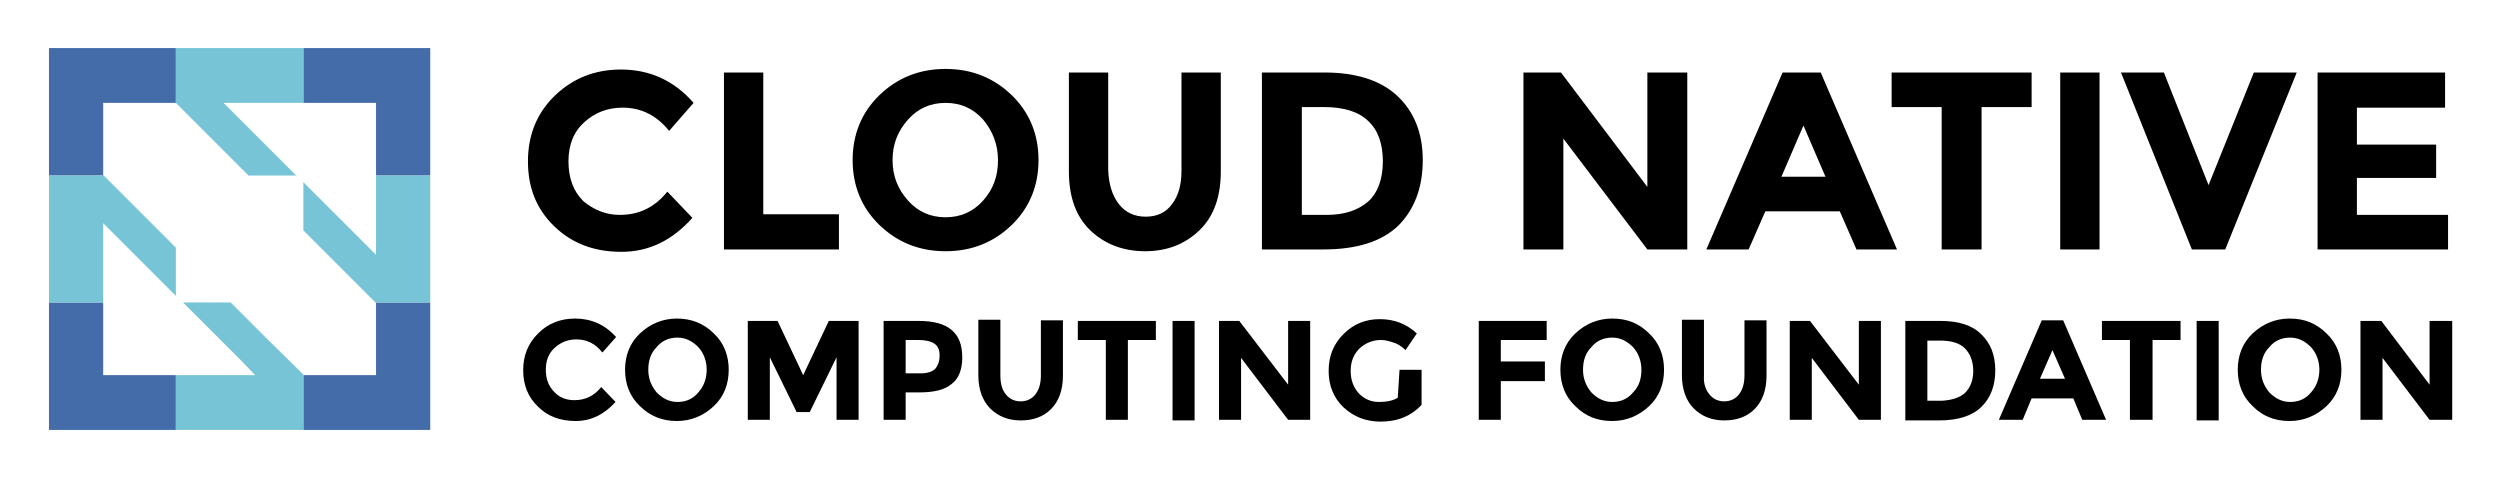
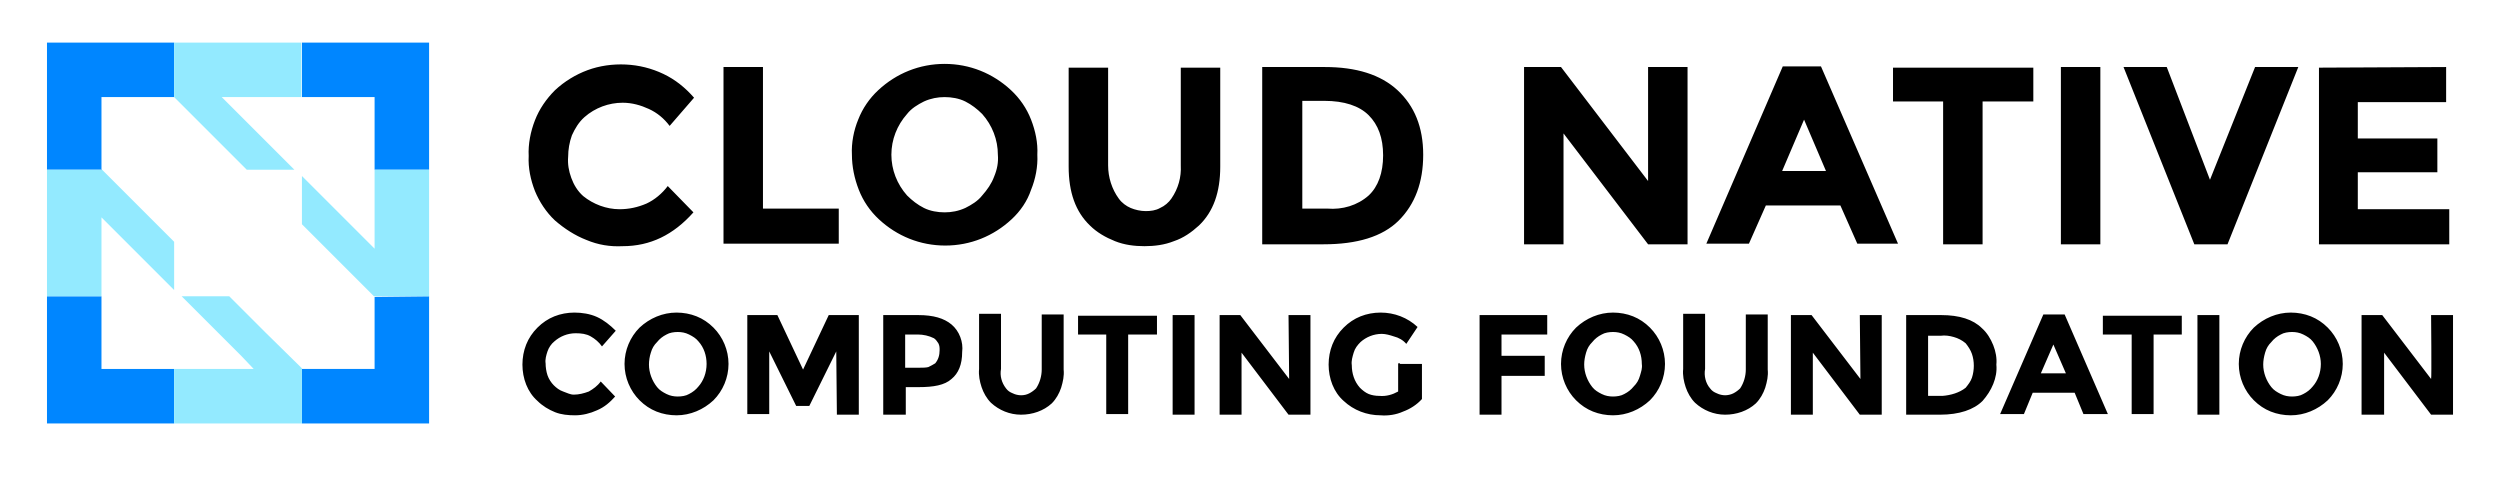
- <svg xmlns="http://www.w3.org/2000/svg" role="img" viewBox="-2.82 -4.07 419.64 80.14">
-   <style>svg {enable-background:new 0 0 414 73}</style>
-   <path d="M101.2 32c3.3 0 5.9-1.3 8-3.9l4.2 4.4c-3.4 3.8-7.3 5.7-11.9 5.7-4.6 0-8.3-1.4-11.3-4.3s-4.4-6.5-4.4-10.9 1.5-8.1 4.5-11c3-2.9 6.7-4.4 11.1-4.4 4.9 0 9 1.9 12.2 5.6l-4.1 4.7c-2.1-2.6-4.7-3.9-7.8-3.9-2.5 0-4.6.8-6.4 2.4-1.8 1.6-2.7 3.8-2.7 6.6s.8 5 2.5 6.7c1.7 1.4 3.7 2.3 6.1 2.3zm17.5 5.8V8.1h6.6v23.8H138v5.9zm48.3-4.1c-3 2.9-6.7 4.4-11.1 4.4-4.4 0-8.1-1.5-11.1-4.4-3-2.9-4.5-6.6-4.5-10.9s1.5-8 4.5-10.9c3-2.9 6.7-4.4 11.1-4.4 4.4 0 8.1 1.5 11.1 4.4 3 2.9 4.5 6.6 4.5 10.9s-1.5 8-4.5 10.9zm-2.3-10.9c0-2.6-.9-4.9-2.5-6.8-1.7-1.9-3.8-2.8-6.3-2.8s-4.6.9-6.3 2.8c-1.7 1.9-2.6 4.1-2.6 6.8s.9 4.9 2.6 6.8c1.7 1.9 3.8 2.8 6.3 2.8s4.6-.9 6.3-2.8 2.5-4.1 2.5-6.8zm20.3 7.4c1.1 1.4 2.6 2.1 4.5 2.1s3.4-.7 4.4-2.1c1.1-1.4 1.6-3.3 1.6-5.6V8.1h6.6v16.6c0 4.3-1.2 7.6-3.6 9.9-2.4 2.3-5.4 3.5-9.1 3.5-3.7 0-6.8-1.2-9.2-3.5-2.4-2.3-3.6-5.6-3.6-9.9V8.1h6.6v16.4c.1 2.4.7 4.3 1.8 5.7zM231.7 12c2.8 2.6 4.3 6.2 4.3 10.8s-1.4 8.3-4.1 11c-2.8 2.7-7 4-12.6 4H209V8.1h10.5c5.3 0 9.4 1.3 12.2 3.9zm-4.8 17.7c1.6-1.5 2.4-3.8 2.4-6.7 0-2.9-.8-5.2-2.4-6.7-1.6-1.6-4.1-2.4-7.5-2.4h-3.7V32h4.2c3 0 5.3-.8 7-2.3zm46.8-21.6h6.7v29.7h-6.7l-14.1-18.6v18.6h-6.7V8.1h6.3l14.5 19.2zm35.1 29.7l-2.8-6.4h-12.5l-2.8 6.4h-7.1l12.8-29.7h6.4l12.8 29.7h-6.8zM299.9 17l-3.7 8.6h7.4l-3.7-8.6zm29.9-3.1v23.9h-6.7V13.9h-8.4V8.1h23.5v5.8zM343 8.1h6.6v29.7H343zM367.9 27l7.6-18.9h7.2l-12 29.7h-5.6L353.2 8.1h7.2zm39.7-18.9V14h-14.8v6.2h13.3v5.6h-13.3V32h15.3v5.8h-21.9V8.1zm-314 55c1.8 0 3.3-.7 4.5-2.2l2.4 2.5c-1.9 2.1-4.1 3.2-6.7 3.2s-4.7-.8-6.3-2.4c-1.7-1.6-2.5-3.7-2.5-6.1 0-2.5.8-4.5 2.5-6.2s3.8-2.5 6.2-2.5c2.7 0 5 1 6.9 3.1l-2.3 2.6c-1.2-1.5-2.6-2.2-4.4-2.2-1.4 0-2.6.5-3.6 1.4-1 .9-1.5 2.1-1.5 3.7s.5 2.8 1.4 3.7c.9 1 2.1 1.4 3.4 1.4zm23.4 1c-1.7 1.6-3.8 2.5-6.2 2.5s-4.5-.8-6.2-2.5c-1.7-1.6-2.5-3.7-2.5-6.1s.8-4.5 2.5-6.1c1.7-1.6 3.8-2.5 6.2-2.5s4.5.8 6.2 2.5c1.7 1.6 2.5 3.7 2.5 6.1s-.8 4.5-2.5 6.1zm-1.2-6.1c0-1.5-.5-2.8-1.4-3.8-1-1-2.1-1.6-3.5-1.6s-2.6.5-3.5 1.6c-1 1-1.4 2.3-1.4 3.8s.5 2.7 1.4 3.8c1 1 2.1 1.6 3.5 1.6s2.6-.5 3.5-1.6c.9-1 1.4-2.3 1.4-3.8zm21.8-2.1l-4.5 9.2h-2.2l-4.5-9.2v10.5h-3.7V49.8h5l4.3 9.1 4.3-9.1h5v16.6h-3.7zm19.3-4.6c1.2 1 1.8 2.5 1.8 4.6s-.6 3.6-1.8 4.5c-1.2 1-3 1.4-5.5 1.4h-2.2v4.6h-3.7V49.8h5.9c2.5 0 4.3.5 5.5 1.5zm-2.7 6.5c.4-.5.7-1.2.7-2.2s-.3-1.6-.9-2c-.6-.4-1.5-.6-2.7-.6h-2.1v5.6h2.5c1.2 0 2-.3 2.5-.8zm11.8 4.3c.6.8 1.5 1.2 2.5 1.2s1.9-.4 2.5-1.2c.6-.8.9-1.8.9-3.2v-9.2h3.7V59c0 2.4-.7 4.3-2 5.6-1.3 1.3-3 1.9-5.1 1.9s-3.8-.7-5.1-2-2-3.2-2-5.6v-9.3h3.7V59c0 1.3.3 2.4.9 3.1zm20.5-9.1v13.4h-3.7V53h-4.7v-3.2h13.1V53zm7.5-3.2h3.7v16.7H194zm19.4 0h3.7v16.6h-3.7L205.5 56v10.4h-3.7V49.8h3.4l8.2 10.7zm18.7 8.2h3.7v5.9c-1.7 1.8-3.9 2.8-6.9 2.8-2.4 0-4.5-.8-6.2-2.4-1.7-1.6-2.5-3.7-2.5-6.1 0-2.5.8-4.5 2.5-6.2s3.7-2.5 6.1-2.5c2.4 0 4.5.8 6.2 2.4l-1.9 2.8c-.7-.7-1.4-1.1-2.1-1.3-.6-.2-1.3-.4-2-.4-1.4 0-2.6.5-3.6 1.4-1 1-1.5 2.2-1.5 3.8 0 1.6.5 2.8 1.4 3.8.9.9 2 1.4 3.3 1.4 1.3 0 2.4-.2 3.2-.7l.3-4.7zm24.7-8.2V53h-7.7v3.6h7.4v3.3h-7.4v6.5h-3.7V49.8zM274 64.1c-1.7 1.6-3.8 2.5-6.2 2.5-2.5 0-4.5-.8-6.2-2.5-1.7-1.6-2.5-3.7-2.5-6.1s.8-4.5 2.5-6.1c1.7-1.6 3.8-2.5 6.2-2.5 2.5 0 4.5.8 6.2 2.5 1.7 1.6 2.5 3.7 2.5 6.1s-.8 4.5-2.5 6.1zm-1.3-6.1c0-1.5-.5-2.8-1.4-3.8-1-1-2.1-1.6-3.5-1.6s-2.6.5-3.5 1.6c-1 1-1.4 2.3-1.4 3.8s.5 2.7 1.4 3.8c1 1 2.1 1.6 3.5 1.6s2.6-.5 3.5-1.6c1-1 1.4-2.3 1.4-3.8zm11.4 4.1c.6.8 1.5 1.2 2.5 1.2s1.9-.4 2.5-1.2c.6-.8.9-1.8.9-3.2v-9.2h3.7V59c0 2.4-.7 4.3-2 5.6-1.3 1.3-3 1.9-5.1 1.9s-3.8-.7-5.1-2c-1.3-1.3-2-3.2-2-5.6v-9.3h3.7V59c-.1 1.3.3 2.4.9 3.1zm25.1-12.3h3.7v16.6h-3.7L301.3 56v10.4h-3.7V49.8h3.4l8.2 10.7zm20.5 2.2c1.6 1.5 2.4 3.5 2.4 6.1 0 2.6-.8 4.6-2.3 6.1-1.5 1.5-3.9 2.3-7.1 2.3H317V49.8h5.9c3 0 5.3.7 6.8 2.2zm-2.7 9.9c.9-.9 1.4-2.1 1.4-3.7s-.5-2.9-1.4-3.8c-.9-.9-2.3-1.3-4.2-1.3h-2.1v10.1h2.4c1.7-.1 3-.5 3.9-1.3zm19.7 4.5l-1.5-3.6h-7l-1.5 3.6h-4l7.2-16.7h3.6l7.2 16.7h-4zm-5-11.7l-2.1 4.8h4.2l-2.1-4.8zm16.8-1.7v13.4h-3.8V53H350v-3.2h13.2V53zm7.4-3.2h3.7v16.7h-3.7zm21.8 14.3c-1.7 1.6-3.8 2.5-6.2 2.5-2.5 0-4.5-.8-6.2-2.5-1.7-1.6-2.5-3.7-2.5-6.1s.8-4.5 2.5-6.1c1.7-1.6 3.8-2.5 6.2-2.5 2.5 0 4.5.8 6.2 2.5 1.7 1.6 2.5 3.7 2.5 6.1s-.8 4.5-2.5 6.1zm-1.2-6.1c0-1.5-.5-2.8-1.4-3.8-1-1-2.1-1.6-3.5-1.6s-2.6.5-3.5 1.6c-1 1-1.4 2.3-1.4 3.8s.5 2.7 1.4 3.8c1 1 2.1 1.6 3.5 1.6s2.6-.5 3.5-1.6c.9-1 1.4-2.3 1.4-3.8zm18.5-8.2h3.8v16.6H405L397.1 56v10.4h-3.7V49.8h3.5l8.1 10.7z" />
-   <path fill="#446ca9" d="M14.5 46.7H5.4v21.4h21.3v-9.2H14.5zm45.8.1v12.1H48.1v-.1 9.3h21.3V46.7h-9.2zM5.4 25.4h9.2l-.1-.1V13.2h12.2V4H5.4zM48.1 4v9.2h12.2v12.2h9.1V4z" />
-   <path fill="#76c4d5" d="M46.9 25.4L34.7 13.2h13.4V4H26.7v9.2l12.2 12.2zm-11 21.3h-8L38 56.8l2 2.1H26.7v9.2h21.4v-9.3l-6.1-6zm24.4-21.3v13.3l-2.1-2.1-10.1-10.1v8.1l6 6 6.1 6.1h9.2V25.4zM26.7 37.5L14.6 25.4H5.4v21.3h9.1V33.4l12.2 12.2z" />
+ <svg xmlns="http://www.w3.org/2000/svg" version="1.1" id="a" x="0px" y="0px" viewBox="0 0 399.1 76.1" style="enable-background:new 0 0 399.1 76.1;" xml:space="preserve">
+   <style type="text/css">
+ 	.st0{fill:#0086FF;}
+ 	.st1{fill:#93EAFF;}
+ </style>
+   <g>
+     <g>
+       <g>
+         <path d="M98.9,33.4c1.5,0,2.9-0.3,4.3-0.9c1.3-0.6,2.5-1.6,3.4-2.8l4.1,4.2c-3.2,3.6-6.9,5.4-11.3,5.4c-2,0.1-3.9-0.2-5.8-1     c-1.8-0.7-3.5-1.8-5-3.1c-1.4-1.3-2.5-3-3.2-4.7c-0.7-1.8-1.1-3.7-1-5.6c-0.1-1.9,0.3-3.9,1-5.7c0.7-1.8,1.8-3.4,3.2-4.8     c1.5-1.4,3.3-2.5,5.2-3.2c1.9-0.7,4-1,6.1-0.9c2.1,0.1,4.1,0.6,6,1.5c1.9,0.9,3.5,2.2,4.9,3.8l-3.9,4.5c-0.9-1.2-2-2.1-3.3-2.7     c-1.3-0.6-2.7-1-4.2-1c-2.2,0-4.4,0.8-6.1,2.3c-0.9,0.8-1.5,1.8-2,2.9c-0.4,1.1-0.6,2.3-0.6,3.4c-0.1,1.2,0.1,2.3,0.5,3.4     c0.4,1.1,1,2.1,1.9,2.9C94.7,32.6,96.8,33.4,98.9,33.4L98.9,33.4z M115.5,38.9V10.7h6.3v22.6h12.1v5.6H115.5z M161.5,35     c-2.9,2.7-6.6,4.2-10.6,4.2s-7.7-1.5-10.6-4.2c-1.4-1.3-2.5-2.9-3.2-4.7c-0.7-1.8-1.1-3.7-1.1-5.6c-0.1-1.9,0.3-3.9,1-5.6     c0.7-1.8,1.8-3.4,3.2-4.7c2.9-2.7,6.6-4.2,10.6-4.2s7.7,1.5,10.6,4.2c1.4,1.3,2.5,2.9,3.2,4.7c0.7,1.8,1.1,3.7,1,5.6     c0.1,1.9-0.3,3.9-1,5.6C164,32.1,162.9,33.7,161.5,35z M159.3,24.7c0-2.4-0.9-4.7-2.5-6.5c-0.8-0.8-1.7-1.5-2.7-2     c-1-0.5-2.2-0.7-3.3-0.7c-1.1,0-2.2,0.2-3.3,0.7c-1,0.5-2,1.1-2.7,2c-1.6,1.8-2.5,4.1-2.5,6.5c0,2.4,0.9,4.7,2.5,6.5     c0.8,0.8,1.7,1.5,2.7,2c1,0.5,2.2,0.7,3.3,0.7c1.1,0,2.2-0.2,3.3-0.7c1-0.5,2-1.1,2.7-2c0.8-0.9,1.5-1.9,1.9-3     C159.2,27,159.4,25.9,159.3,24.7z M178.6,31.7c0.5,0.7,1.2,1.2,1.9,1.5c0.7,0.3,1.6,0.5,2.4,0.5c0.8,0,1.6-0.1,2.3-0.5     c0.7-0.3,1.4-0.9,1.8-1.5c1.1-1.6,1.6-3.4,1.5-5.3V10.8h6.3v15.8c0,4.1-1.1,7.2-3.4,9.4c-1.2,1.1-2.5,2-4,2.5     c-1.5,0.6-3.1,0.8-4.7,0.8c-1.6,0-3.2-0.2-4.7-0.8c-1.5-0.6-2.9-1.4-4-2.5c-2.3-2.2-3.4-5.3-3.4-9.4V10.8h6.3v15.6     C176.9,28.3,177.5,30.2,178.6,31.7z M223.1,14.4c2.7,2.5,4.1,5.9,4.1,10.3s-1.3,7.9-3.9,10.5c-2.6,2.6-6.7,3.8-12,3.8h-9.8V10.7     h10C216.5,10.7,220.4,11.9,223.1,14.4z M218.5,31.2c1.5-1.4,2.3-3.6,2.3-6.4s-0.8-4.9-2.3-6.4s-3.9-2.3-7.1-2.3h-3.5v17.2h4     C214.3,33.5,216.7,32.8,218.5,31.2z M263.1,10.7h6.3v28.3h-6.3l-13.5-17.7v17.7h-6.3V10.7h5.9l13.9,18.2V10.7z M296.5,38.9     l-2.7-6.1h-11.9l-2.7,6.1h-6.8l12.2-28.3h6.1L303,38.9H296.5z M288,19.1l-3.5,8.2h7L288,19.1z M316.5,16.2V39h-6.3V16.2h-8v-5.4     h22.4v5.4C324.6,16.2,316.5,16.2,316.5,16.2z M329,10.7h6.3v28.3H329C329,38.9,329,10.7,329,10.7z M352.8,28.7l7.2-18h6.9     l-11.3,28.3h-5.3l-11.3-28.3h6.9L352.8,28.7z M390.5,10.7v5.6h-14.1v5.8h12.7v5.4h-12.7v5.9H391V39h-20.8V10.8L390.5,10.7     C390.5,10.8,390.5,10.7,390.5,10.7z M91.6,63c0.8,0,1.6-0.2,2.4-0.5c0.7-0.4,1.4-0.9,1.9-1.6l2.3,2.4c-0.8,0.9-1.7,1.7-2.9,2.2     c-1.1,0.5-2.3,0.8-3.5,0.8c-1.1,0-2.2-0.1-3.2-0.5c-1-0.4-2-1-2.8-1.8c-0.8-0.7-1.4-1.6-1.8-2.6c-0.4-1-0.6-2.1-0.6-3.2     c0-1.1,0.2-2.2,0.6-3.2c0.4-1,1-1.9,1.8-2.7c0.8-0.8,1.7-1.4,2.7-1.8c1-0.4,2.1-0.6,3.2-0.6c1.2,0,2.5,0.2,3.6,0.7     c1.1,0.5,2.1,1.3,3,2.2l-2.2,2.5c-0.5-0.7-1.1-1.2-1.8-1.6c-0.7-0.4-1.5-0.5-2.4-0.5c-1.3,0-2.5,0.5-3.4,1.3     c-0.5,0.4-0.9,1-1.1,1.6c-0.2,0.6-0.4,1.3-0.3,1.9c0,0.6,0.1,1.3,0.3,1.9c0.2,0.6,0.6,1.2,1,1.6c0.4,0.4,0.9,0.8,1.5,1     S91,63,91.6,63L91.6,63z M113.9,63.9c-1.6,1.5-3.7,2.4-5.9,2.4c-1.1,0-2.2-0.2-3.2-0.6c-1-0.4-1.9-1-2.7-1.8     c-1.5-1.5-2.4-3.6-2.4-5.8s0.9-4.3,2.4-5.8c1.6-1.5,3.7-2.4,5.9-2.4c1.1,0,2.2,0.2,3.2,0.6s1.9,1,2.7,1.8     c1.5,1.5,2.4,3.6,2.4,5.8S115.4,62.4,113.9,63.9z M112.8,58.1c0-1.3-0.4-2.6-1.3-3.6c-0.4-0.5-0.9-0.8-1.5-1.1     c-0.6-0.3-1.2-0.4-1.8-0.4c-0.6,0-1.3,0.1-1.8,0.4c-0.6,0.3-1.1,0.7-1.5,1.2c-0.5,0.5-0.8,1-1,1.7c-0.2,0.6-0.3,1.3-0.3,1.9     c0,1.3,0.5,2.6,1.3,3.6c0.4,0.5,0.9,0.8,1.5,1.1c0.6,0.3,1.2,0.4,1.8,0.4c0.6,0,1.3-0.1,1.8-0.4c0.6-0.3,1.1-0.7,1.5-1.2     C112.3,60.8,112.8,59.5,112.8,58.1L112.8,58.1z M133.5,56.1l-4.3,8.7h-2.1l-4.3-8.7v10h-3.5V50.3h4.8l4.1,8.7l4.1-8.7h4.8v15.9     h-3.5L133.5,56.1L133.5,56.1z M151.9,51.8c0.6,0.5,1.1,1.2,1.4,2c0.3,0.8,0.4,1.6,0.3,2.4c0,2-0.6,3.4-1.7,4.3     c-1.1,1-2.9,1.3-5.2,1.3h-2.1v4.4H141V50.3h5.6C149,50.3,150.7,50.8,151.9,51.8z M149.3,58c0.5-0.6,0.7-1.3,0.7-2.1     c0-0.4,0-0.7-0.2-1.1c-0.2-0.3-0.4-0.6-0.7-0.8c-0.8-0.4-1.7-0.6-2.6-0.6h-2v5.3h2.4c0.4,0,0.9,0,1.3-0.1     C148.6,58.4,149,58.2,149.3,58z M160.6,62c0.3,0.4,0.6,0.6,1.1,0.8c0.4,0.2,0.9,0.3,1.3,0.3c0.5,0,0.9-0.1,1.3-0.3     c0.4-0.2,0.8-0.5,1.1-0.8c0.6-0.9,0.9-2,0.9-3v-8.8h3.5v8.8c0.1,1-0.1,1.9-0.4,2.9c-0.3,0.9-0.8,1.8-1.5,2.5     c-1.3,1.2-3.1,1.8-4.9,1.8c-1.8,0-3.5-0.7-4.8-1.9c-0.7-0.7-1.2-1.6-1.5-2.5c-0.3-0.9-0.5-1.9-0.4-2.9v-8.8h3.5v8.8     C159.6,60,159.9,61.1,160.6,62z M180.1,53.4v12.7h-3.5V53.4h-4.5v-3h12.6v3C184.6,53.4,180.1,53.4,180.1,53.4z M187.2,50.3h3.5     v15.9h-3.5C187.2,66.2,187.2,50.3,187.2,50.3z M205.7,50.3h3.5v15.9h-3.5l-7.5-9.9v9.9h-3.5V50.3h3.3l7.8,10.2L205.7,50.3     C205.8,50.3,205.7,50.3,205.7,50.3z M223.5,58.1h3.5v5.6c-0.8,0.9-1.9,1.6-3,2c-1.1,0.5-2.4,0.7-3.6,0.6c-2.2,0-4.3-0.8-5.9-2.3     c-0.8-0.7-1.4-1.6-1.8-2.6c-0.4-1-0.6-2.1-0.6-3.2c0-1.1,0.2-2.2,0.6-3.2c0.4-1,1-1.9,1.8-2.7s1.7-1.4,2.7-1.8     c1-0.4,2.1-0.6,3.2-0.6c2.2,0,4.3,0.8,5.9,2.3l-1.8,2.7c-0.5-0.6-1.2-1-2-1.2c-0.6-0.2-1.3-0.4-1.9-0.4c-1.3,0-2.5,0.5-3.4,1.3     c-0.5,0.5-0.9,1-1.1,1.7s-0.4,1.3-0.3,2c0,1.3,0.4,2.6,1.3,3.6c0.4,0.4,0.9,0.8,1.4,1c0.5,0.2,1.1,0.3,1.7,0.3     c1.1,0.1,2.1-0.2,3-0.7v-4.5H223.5z M247,50.3v3.1h-7.3v3.4h6.9V60h-6.9v6.2h-3.5V50.3C236.1,50.3,247,50.3,247,50.3z      M263.4,63.9c-1.6,1.5-3.7,2.4-5.9,2.4c-1.1,0-2.2-0.2-3.2-0.6c-1-0.4-1.9-1-2.7-1.8c-1.5-1.5-2.4-3.6-2.4-5.8s0.9-4.3,2.4-5.8     c1.6-1.5,3.7-2.4,5.9-2.4c1.1,0,2.2,0.2,3.2,0.6s1.9,1,2.7,1.8c1.5,1.5,2.4,3.6,2.4,5.8S264.9,62.4,263.4,63.9z M262.1,58.1     c0-1.3-0.4-2.6-1.3-3.6c-0.4-0.5-0.9-0.8-1.5-1.1c-0.6-0.3-1.2-0.4-1.8-0.4c-0.6,0-1.3,0.1-1.8,0.4c-0.6,0.3-1.1,0.7-1.5,1.2     c-0.5,0.5-0.8,1-1,1.7s-0.3,1.3-0.3,1.9c0,1.3,0.5,2.6,1.3,3.6c0.4,0.5,0.9,0.8,1.5,1.1c0.6,0.3,1.2,0.4,1.8,0.4     c0.6,0,1.3-0.1,1.8-0.4c0.6-0.3,1.1-0.7,1.5-1.2c0.5-0.5,0.8-1,1-1.7S262.2,58.8,262.1,58.1L262.1,58.1z M273,62     c0.3,0.4,0.6,0.6,1.1,0.8c0.4,0.2,0.9,0.3,1.3,0.3s0.9-0.1,1.3-0.3c0.4-0.2,0.8-0.5,1.1-0.8c0.6-0.9,0.9-2,0.9-3v-8.8h3.5v8.8     c0.1,1-0.1,1.9-0.4,2.9c-0.3,0.9-0.8,1.8-1.5,2.5c-1.3,1.2-3.1,1.8-4.9,1.8c-1.8,0-3.5-0.7-4.8-1.9c-0.7-0.7-1.2-1.6-1.5-2.5     c-0.3-0.9-0.5-1.9-0.4-2.9v-8.8h3.5v8.8C272,60,272.3,61.2,273,62z M296.9,50.3h3.5v15.9h-3.5l-7.5-9.9v9.9h-3.5V50.3h3.3     l7.8,10.2L296.9,50.3C297,50.3,296.9,50.3,296.9,50.3z M316.4,52.4c0.8,0.7,1.4,1.7,1.8,2.7s0.6,2.1,0.5,3.1     c0.1,1.1-0.1,2.1-0.5,3.1c-0.4,1-1,1.9-1.7,2.7c-1.4,1.4-3.7,2.2-6.8,2.2h-5.4V50.3h5.6C312.8,50.3,315,51,316.4,52.4z      M313.8,61.9c0.4-0.5,0.8-1,1-1.6c0.2-0.6,0.3-1.3,0.3-1.9c0-0.7-0.1-1.3-0.3-1.9s-0.6-1.2-1-1.7c-0.6-0.5-1.2-0.8-1.9-1     s-1.4-0.3-2.1-0.2h-2v9.6h2.3C311.4,63.1,312.8,62.7,313.8,61.9z M332.6,66.1l-1.4-3.4h-6.7l-1.4,3.4h-3.8l6.9-15.9h3.4l6.9,15.9     H332.6z M327.8,55l-2,4.6h4L327.8,55z M343.8,53.4v12.7h-3.5V53.4h-4.6v-3h12.6v3C348.3,53.4,343.8,53.4,343.8,53.4z M350.8,50.3     h3.5v15.9h-3.5C350.8,66.2,350.8,50.3,350.8,50.3z M371.6,63.9c-1.6,1.5-3.7,2.4-5.9,2.4c-1.1,0-2.2-0.2-3.2-0.6s-1.9-1-2.7-1.8     c-1.5-1.5-2.4-3.6-2.4-5.8s0.9-4.3,2.4-5.8c1.6-1.5,3.7-2.4,5.9-2.4c1.1,0,2.2,0.2,3.2,0.6c1,0.4,1.9,1,2.7,1.8     c1.5,1.5,2.4,3.6,2.4,5.8S373.1,62.4,371.6,63.9z M370.5,58.1c0-1.3-0.5-2.6-1.3-3.6c-0.4-0.5-0.9-0.8-1.5-1.1     c-0.6-0.3-1.2-0.4-1.8-0.4c-0.6,0-1.3,0.1-1.8,0.4c-0.6,0.3-1.1,0.7-1.5,1.2c-0.5,0.5-0.8,1-1,1.7s-0.3,1.3-0.3,1.9     c0,1.3,0.5,2.6,1.3,3.6c0.4,0.5,0.9,0.8,1.5,1.1c0.6,0.3,1.2,0.4,1.8,0.4c0.6,0,1.3-0.1,1.8-0.4c0.6-0.3,1.1-0.7,1.5-1.2     C370,60.8,370.5,59.5,370.5,58.1z M388.1,50.3h3.5v15.9h-3.5l-7.5-9.9v9.9H377V50.3h3.3l7.8,10.2     C388.2,60.5,388.1,50.3,388.1,50.3z" />
+       </g>
+     </g>
+   </g>
+   <g>
+     <path class="st0" d="M16.2,47.3H7.5v20.3h20.3v-8.7H16.2V47.3z" />
+     <path class="st0" d="M59.8,47.4v11.5H48.2v8.7h20.3V47.3L59.8,47.4L59.8,47.4z" />
+     <path class="st0" d="M7.5,27.1h8.8L16.2,27V15.5h11.6V6.8H7.5V27.1z" />
+     <path class="st0" d="M48.2,6.8v8.7h11.6v11.6h8.7V6.8C68.4,6.8,48.2,6.8,48.2,6.8z" />
+     <path class="st1" d="M47,27.1L35.4,15.5h12.7V6.8H27.8v8.7l11.6,11.6H47z" />
+     <path class="st1" d="M36.6,47.3H29l9.6,9.6l1.9,2H27.8v8.7h20.4v-8.8l-5.8-5.7L36.6,47.3z" />
+     <path class="st1" d="M59.8,27.1v12.6l-2-2l-9.6-9.6v7.7l5.7,5.7l5.8,5.8h8.8V27.1H59.8L59.8,27.1z" />
+     <path class="st1" d="M27.8,38.6L16.3,27.1H7.5v20.2h8.7V34.7l11.6,11.6V38.6z" />
+   </g>
</svg>
